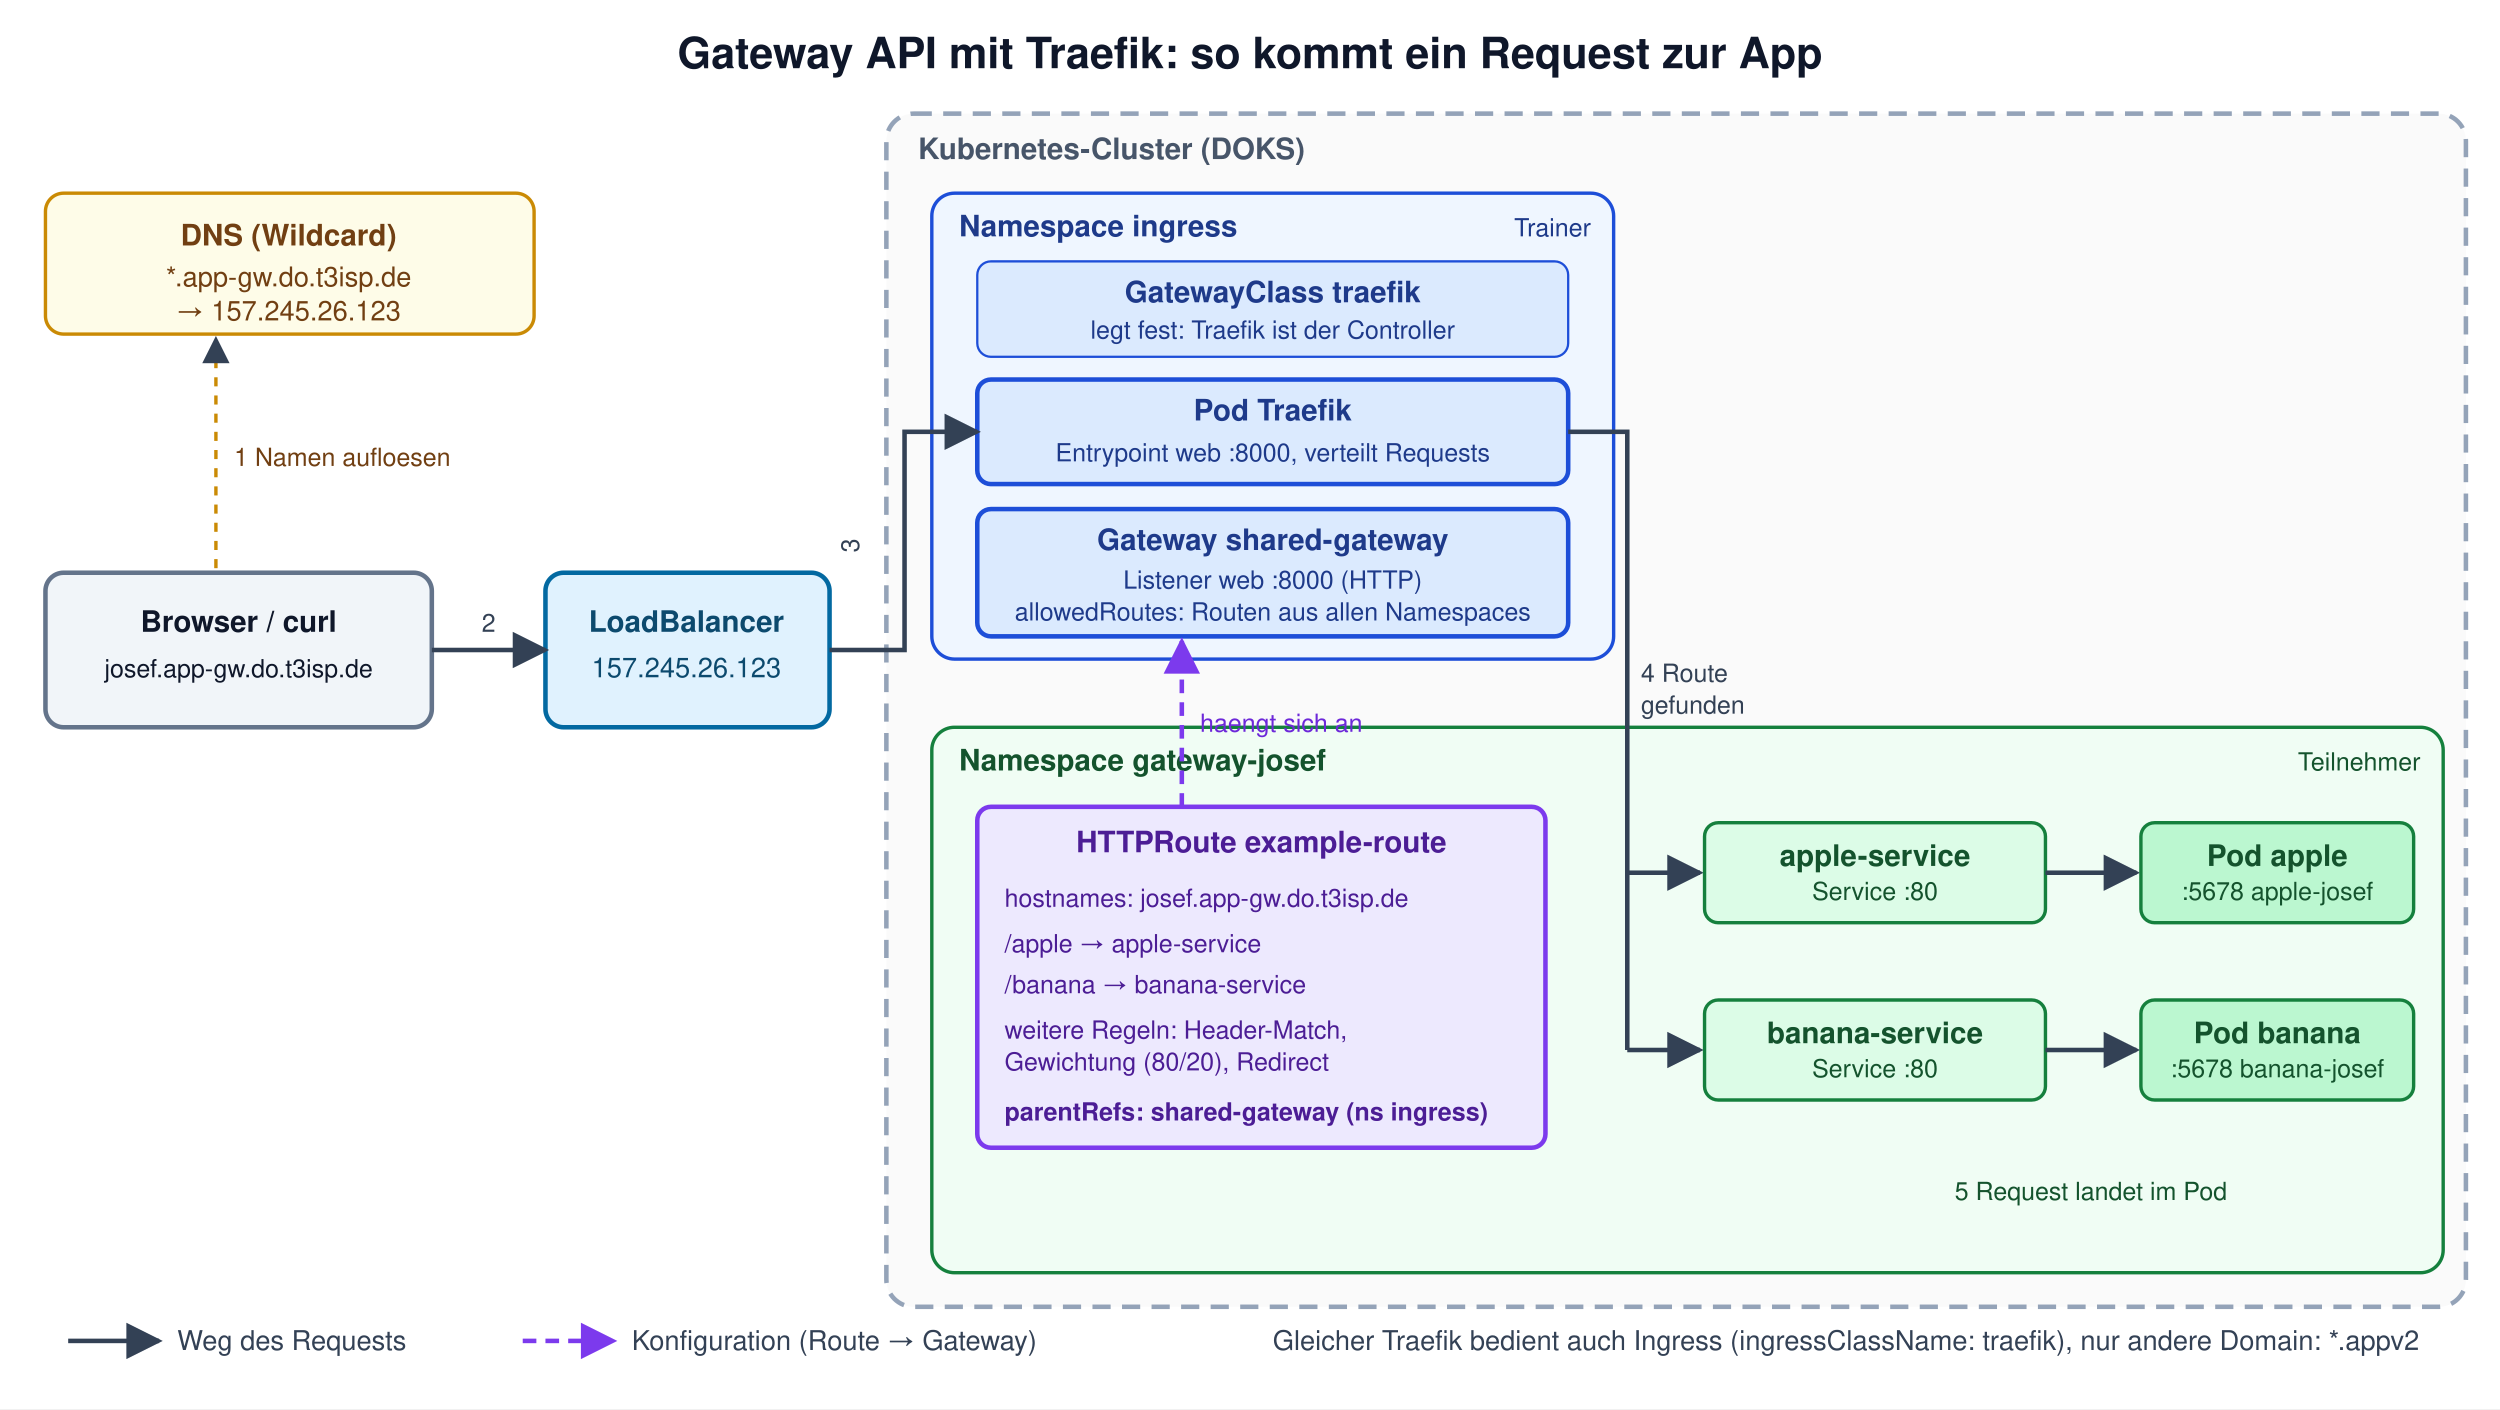
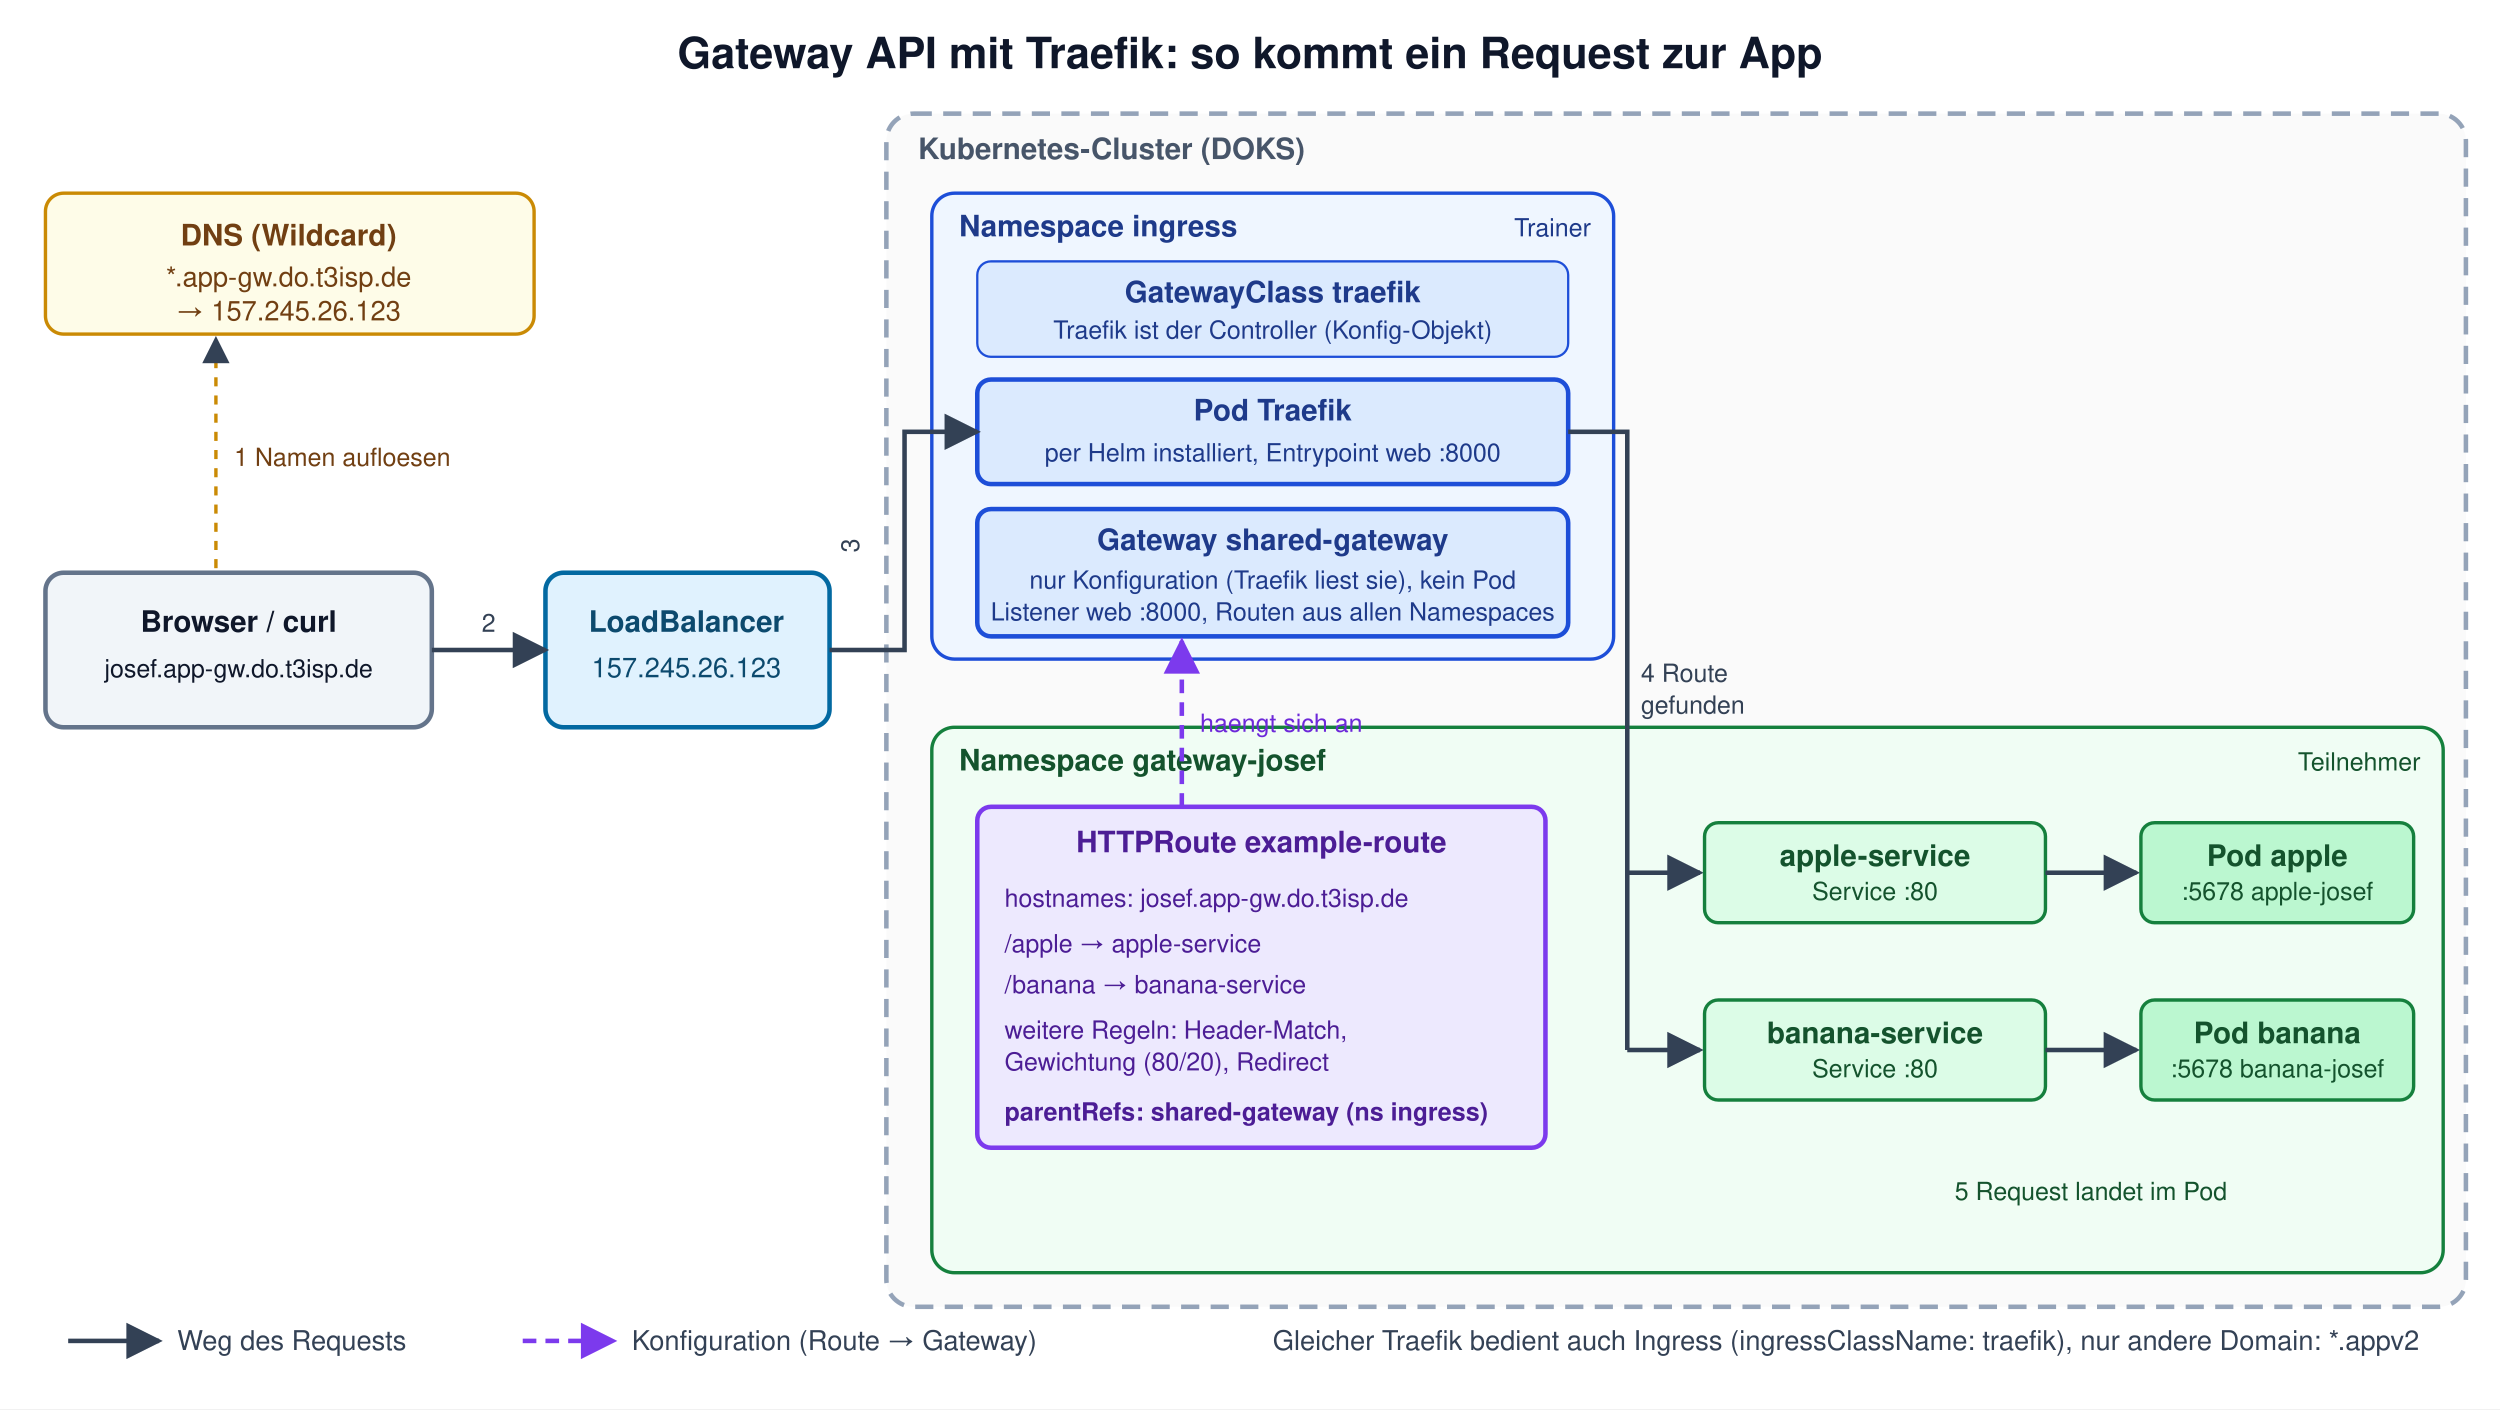
<svg xmlns="http://www.w3.org/2000/svg" viewBox="0 0 1100 620" font-family="Helvetica, Arial, sans-serif" font-size="13">
  <defs>
    <marker id="mk" viewBox="0 0 10 10" refX="9" refY="5" markerWidth="8" markerHeight="8" orient="auto">
      <path d="M0,0 L10,5 L0,10 z" fill="#334155" />
    </marker>
    <marker id="md" viewBox="0 0 10 10" refX="9" refY="5" markerWidth="8" markerHeight="8" orient="auto">
      <path d="M0,0 L10,5 L0,10 z" fill="#7c3aed" />
    </marker>
  </defs>
  <rect width="1100" height="620" fill="#ffffff" />
  <text x="550" y="30" text-anchor="middle" font-size="19" font-weight="bold" fill="#0f172a">Gateway API mit Traefik: so kommt ein Request zur App</text>
  <rect x="20" y="85" width="215" height="62" rx="8" fill="#fefce8" stroke="#ca8a04" stroke-width="1.5" />
  <text x="127" y="108" text-anchor="middle" font-weight="bold" fill="#713f12">DNS (Wildcard)</text>
  <text x="127" y="126" text-anchor="middle" font-size="12" fill="#713f12">*.app-gw.do.t3isp.de</text>
  <text x="127" y="141" text-anchor="middle" font-size="12" fill="#713f12">→ 157.245.26.123</text>
  <line x1="95" y1="250" x2="95" y2="149" stroke="#ca8a04" stroke-width="1.5" stroke-dasharray="4 4" marker-end="url(#mk)" />
  <text x="103" y="205" font-size="11" fill="#713f12">1 Namen aufloesen</text>
  <rect x="20" y="252" width="170" height="68" rx="8" fill="#f1f5f9" stroke="#64748b" stroke-width="2" />
  <text x="105" y="278" text-anchor="middle" font-weight="bold" fill="#0f172a">Browser / curl</text>
  <text x="105" y="298" text-anchor="middle" font-size="11" fill="#0f172a">josef.app-gw.do.t3isp.de</text>
  <rect x="240" y="252" width="125" height="68" rx="8" fill="#e0f2fe" stroke="#0369a1" stroke-width="2" />
  <text x="302" y="278" text-anchor="middle" font-weight="bold" fill="#0c4a6e">LoadBalancer</text>
  <text x="302" y="298" text-anchor="middle" font-size="12" fill="#0c4a6e">157.245.26.123</text>
  <line x1="190" y1="286" x2="240" y2="286" stroke="#334155" stroke-width="2" marker-end="url(#mk)" />
  <text x="215" y="278" text-anchor="middle" font-size="11" fill="#334155">2</text>
  <rect x="390" y="50" width="695" height="525" rx="12" fill="#fafafa" stroke="#94a3b8" stroke-width="2" stroke-dasharray="8 5" />
  <text x="404" y="70" font-weight="bold" fill="#475569">Kubernetes-Cluster (DOKS)</text>
  <rect x="410" y="85" width="300" height="205" rx="10" fill="#eff6ff" stroke="#1d4ed8" stroke-width="1.5" />
  <text x="422" y="104" font-weight="bold" fill="#1e3a8a">Namespace ingress</text>
  <text x="700" y="104" text-anchor="end" font-size="11" fill="#1e3a8a">Trainer</text>
  <rect x="430" y="115" width="260" height="42" rx="6" fill="#dbeafe" stroke="#1d4ed8" />
  <text x="560" y="133" text-anchor="middle" font-weight="bold" fill="#1e3a8a">GatewayClass traefik</text>
-   <text x="560" y="149" text-anchor="middle" font-size="11" fill="#1e3a8a">legt fest: Traefik ist der Controller</text>
+   <text x="560" y="149" text-anchor="middle" font-size="11" fill="#1e3a8a">Traefik ist der Controller (Konfig-Objekt)</text>
  <rect x="430" y="167" width="260" height="46" rx="6" fill="#dbeafe" stroke="#1d4ed8" stroke-width="2" />
  <text x="560" y="185" text-anchor="middle" font-weight="bold" fill="#1e3a8a">Pod Traefik</text>
-   <text x="560" y="203" text-anchor="middle" font-size="11" fill="#1e3a8a">Entrypoint web :8000, verteilt Requests</text>
+   <text x="560" y="203" text-anchor="middle" font-size="11" fill="#1e3a8a">per Helm installiert, Entrypoint web :8000</text>
  <rect x="430" y="224" width="260" height="56" rx="6" fill="#dbeafe" stroke="#1d4ed8" stroke-width="2" />
  <text x="560" y="242" text-anchor="middle" font-weight="bold" fill="#1e3a8a">Gateway shared-gateway</text>
-   <text x="560" y="259" text-anchor="middle" font-size="11" fill="#1e3a8a">Listener web :8000 (HTTP)</text>
-   <text x="560" y="273" text-anchor="middle" font-size="11" fill="#1e3a8a">allowedRoutes: Routen aus allen Namespaces</text>
+   <text x="560" y="259" text-anchor="middle" font-size="11" fill="#1e3a8a">nur Konfiguration (Traefik liest sie), kein Pod</text>
+   <text x="560" y="273" text-anchor="middle" font-size="11" fill="#1e3a8a">Listener web :8000, Routen aus allen Namespaces</text>
  <path d="M365,286 L398,286 L398,190 L430,190" fill="none" stroke="#334155" stroke-width="2" marker-end="url(#mk)" />
  <text x="378" y="240" font-size="11" fill="#334155" transform="rotate(-90 378 240)" text-anchor="middle">3</text>
  <rect x="410" y="320" width="665" height="240" rx="10" fill="#f0fdf4" stroke="#15803d" stroke-width="1.5" />
  <text x="422" y="339" font-weight="bold" fill="#14532d">Namespace gateway-josef</text>
  <text x="1065" y="339" text-anchor="end" font-size="11" fill="#14532d">Teilnehmer</text>
  <rect x="430" y="355" width="250" height="150" rx="6" fill="#ede9fe" stroke="#7c3aed" stroke-width="2" />
  <text x="555" y="375" text-anchor="middle" font-weight="bold" fill="#4c1d95">HTTPRoute example-route</text>
  <text x="442" y="399" font-size="11" fill="#4c1d95">hostnames: josef.app-gw.do.t3isp.de</text>
  <text x="442" y="419" font-size="11" fill="#4c1d95">/apple  → apple-service</text>
  <text x="442" y="437" font-size="11" fill="#4c1d95">/banana → banana-service</text>
  <text x="442" y="457" font-size="11" fill="#4c1d95">weitere Regeln: Header-Match,</text>
  <text x="442" y="471" font-size="11" fill="#4c1d95">Gewichtung (80/20), Redirect</text>
  <text x="442" y="493" font-size="11" font-weight="bold" fill="#4c1d95">parentRefs: shared-gateway (ns ingress)</text>
  <path d="M520,355 L520,282" fill="none" stroke="#7c3aed" stroke-width="2" stroke-dasharray="6 4" marker-end="url(#md)" />
  <text x="528" y="322" font-size="11" fill="#6d28d9">haengt sich an</text>
  <path d="M690,190 L716,190 L716,462" fill="none" stroke="#334155" stroke-width="2" />
  <path d="M716,384 L748,384" fill="none" stroke="#334155" stroke-width="2" marker-end="url(#mk)" />
  <path d="M716,462 L748,462" fill="none" stroke="#334155" stroke-width="2" marker-end="url(#mk)" />
  <text x="722" y="300" font-size="11" fill="#334155">4 Route</text>
  <text x="722" y="314" font-size="11" fill="#334155">gefunden</text>
  <rect x="750" y="362" width="150" height="44" rx="6" fill="#dcfce7" stroke="#15803d" stroke-width="1.5" />
  <text x="825" y="381" text-anchor="middle" font-weight="bold" fill="#14532d">apple-service</text>
  <text x="825" y="396" text-anchor="middle" font-size="11" fill="#14532d">Service :80</text>
  <rect x="750" y="440" width="150" height="44" rx="6" fill="#dcfce7" stroke="#15803d" stroke-width="1.5" />
  <text x="825" y="459" text-anchor="middle" font-weight="bold" fill="#14532d">banana-service</text>
  <text x="825" y="474" text-anchor="middle" font-size="11" fill="#14532d">Service :80</text>
  <line x1="900" y1="384" x2="940" y2="384" stroke="#334155" stroke-width="2" marker-end="url(#mk)" />
  <line x1="900" y1="462" x2="940" y2="462" stroke="#334155" stroke-width="2" marker-end="url(#mk)" />
  <rect x="942" y="362" width="120" height="44" rx="6" fill="#bbf7d0" stroke="#15803d" stroke-width="1.5" />
  <text x="1002" y="381" text-anchor="middle" font-weight="bold" fill="#14532d">Pod apple</text>
  <text x="1002" y="396" text-anchor="middle" font-size="11" fill="#14532d">:5678 apple-josef</text>
  <rect x="942" y="440" width="120" height="44" rx="6" fill="#bbf7d0" stroke="#15803d" stroke-width="1.5" />
  <text x="1002" y="459" text-anchor="middle" font-weight="bold" fill="#14532d">Pod banana</text>
  <text x="1002" y="474" text-anchor="middle" font-size="11" fill="#14532d">:5678 banana-josef</text>
  <text x="920" y="528" text-anchor="middle" font-size="11" fill="#14532d">5 Request landet im Pod</text>
  <line x1="30" y1="590" x2="70" y2="590" stroke="#334155" stroke-width="2" marker-end="url(#mk)" />
  <text x="78" y="594" font-size="12" fill="#334155">Weg des Requests</text>
  <line x1="230" y1="590" x2="270" y2="590" stroke="#7c3aed" stroke-width="2" stroke-dasharray="6 4" marker-end="url(#md)" />
  <text x="278" y="594" font-size="12" fill="#334155">Konfiguration (Route → Gateway)</text>
  <text x="560" y="594" font-size="12" fill="#334155">Gleicher Traefik bedient auch Ingress (ingressClassName: traefik), nur andere Domain: *.appv2</text>
</svg>
